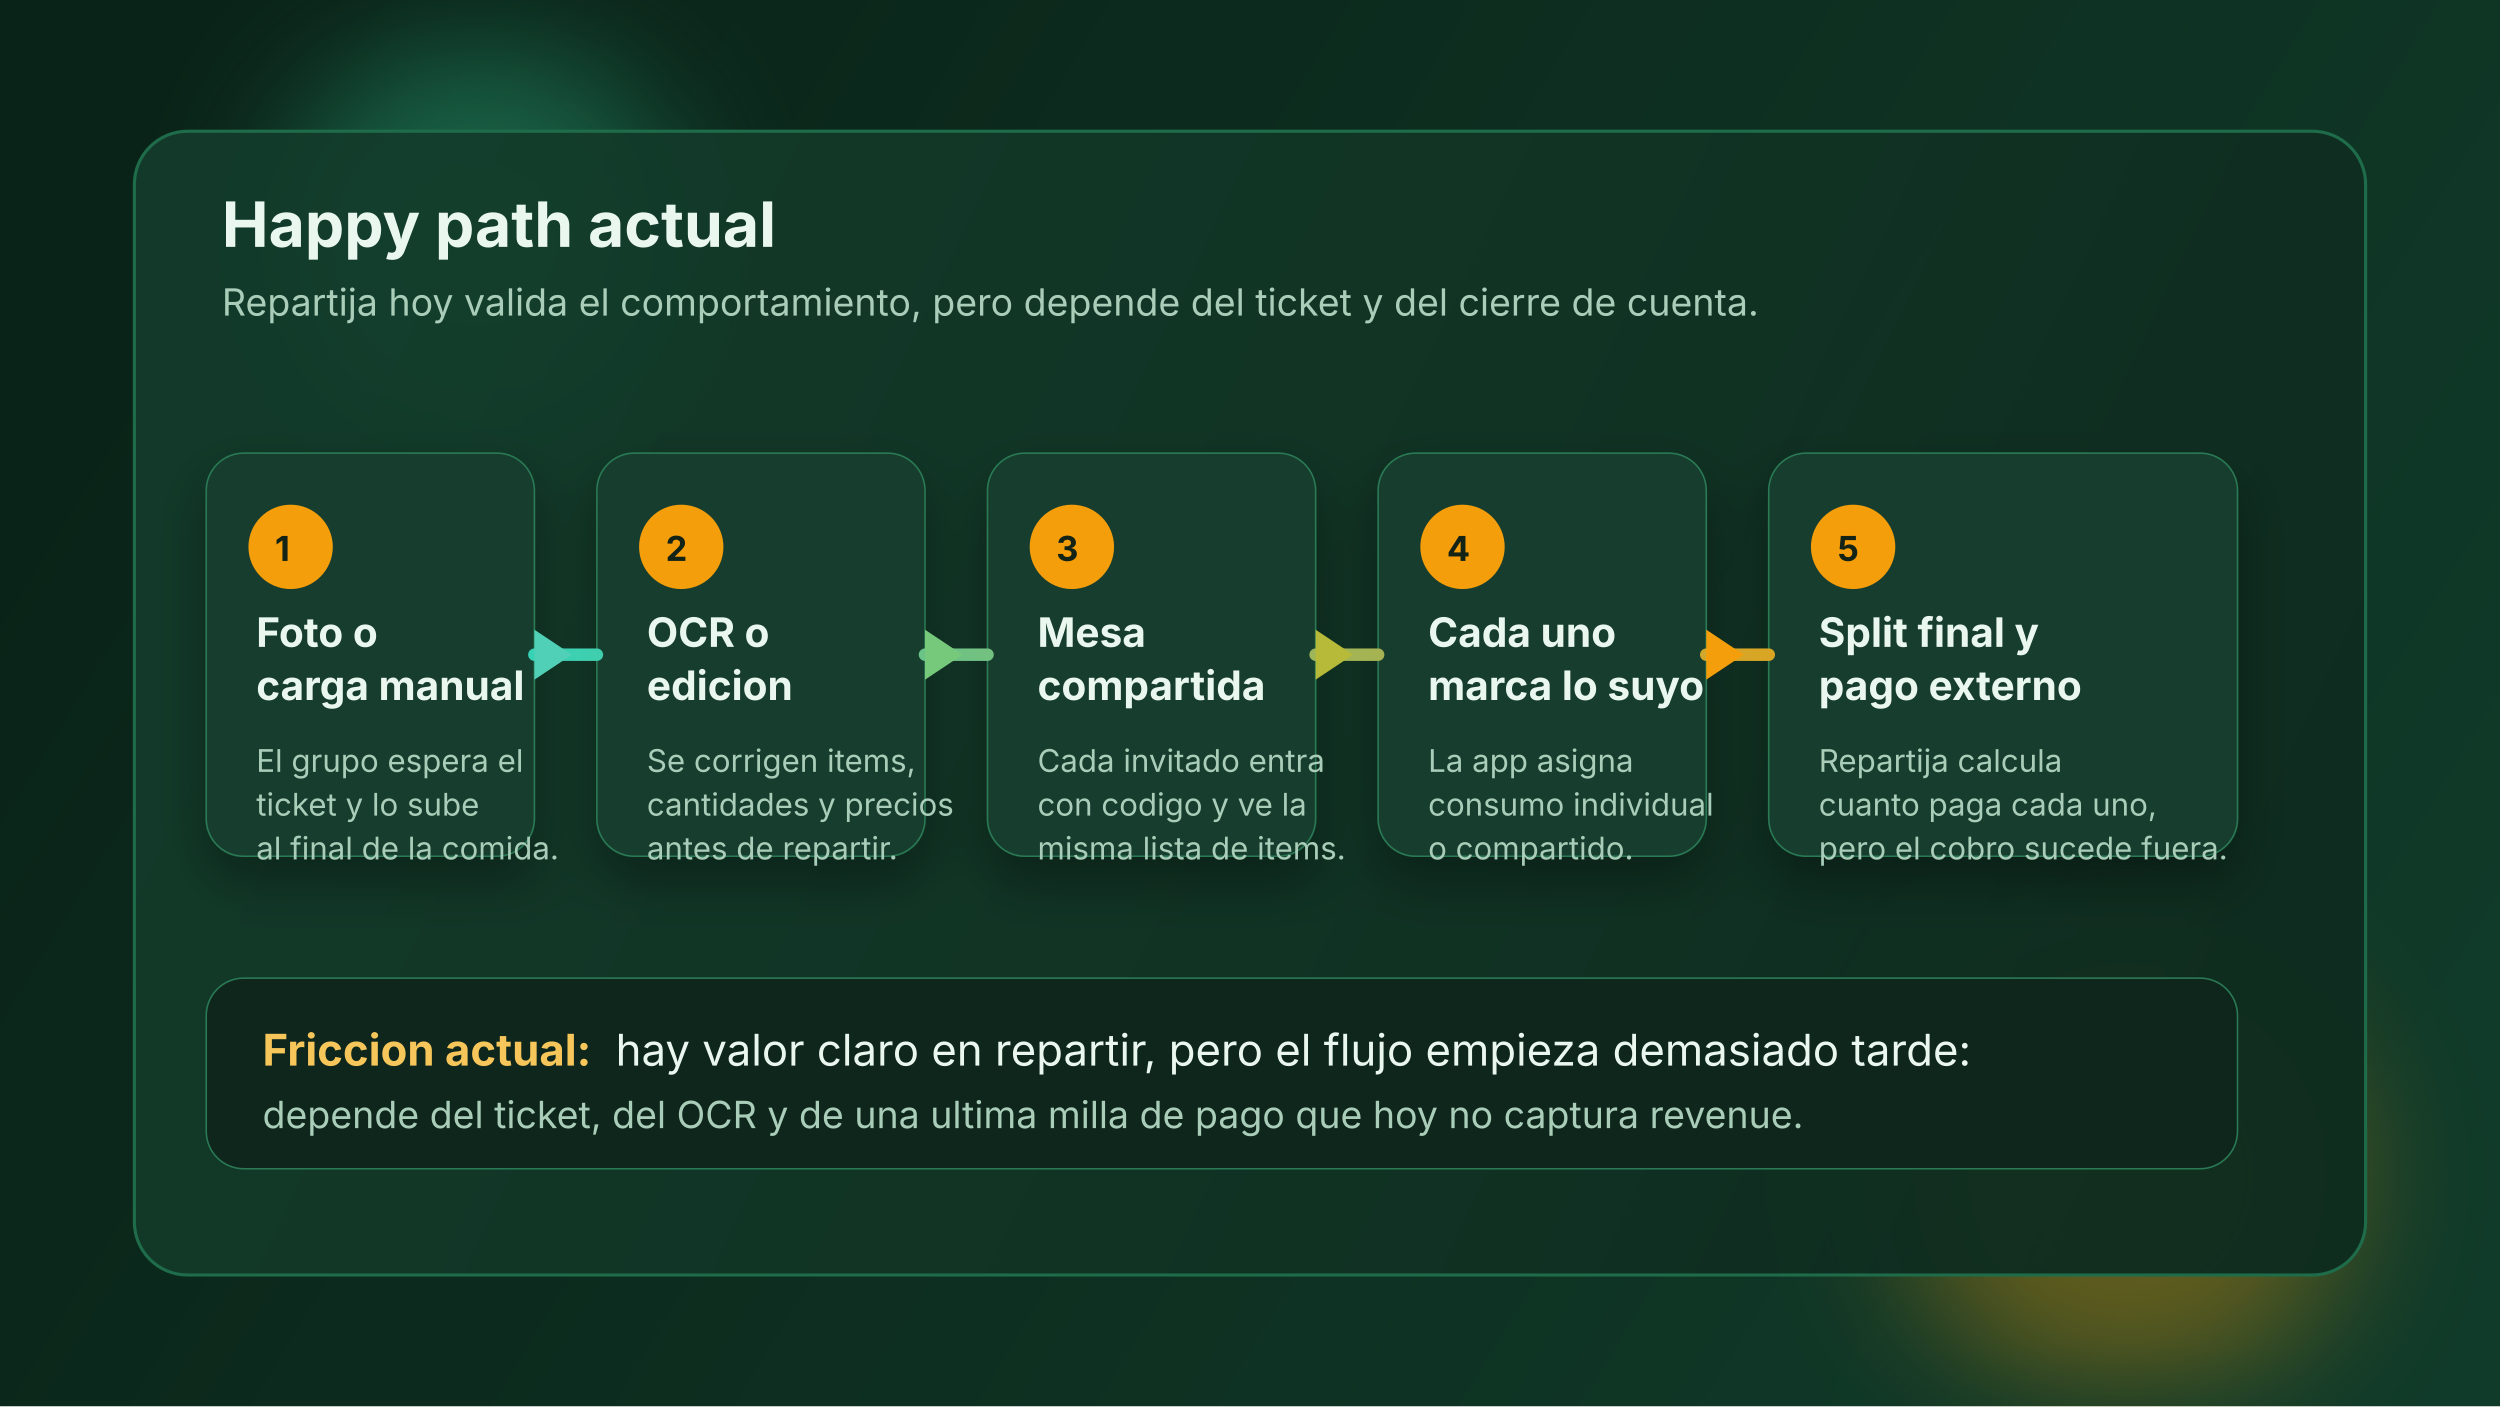
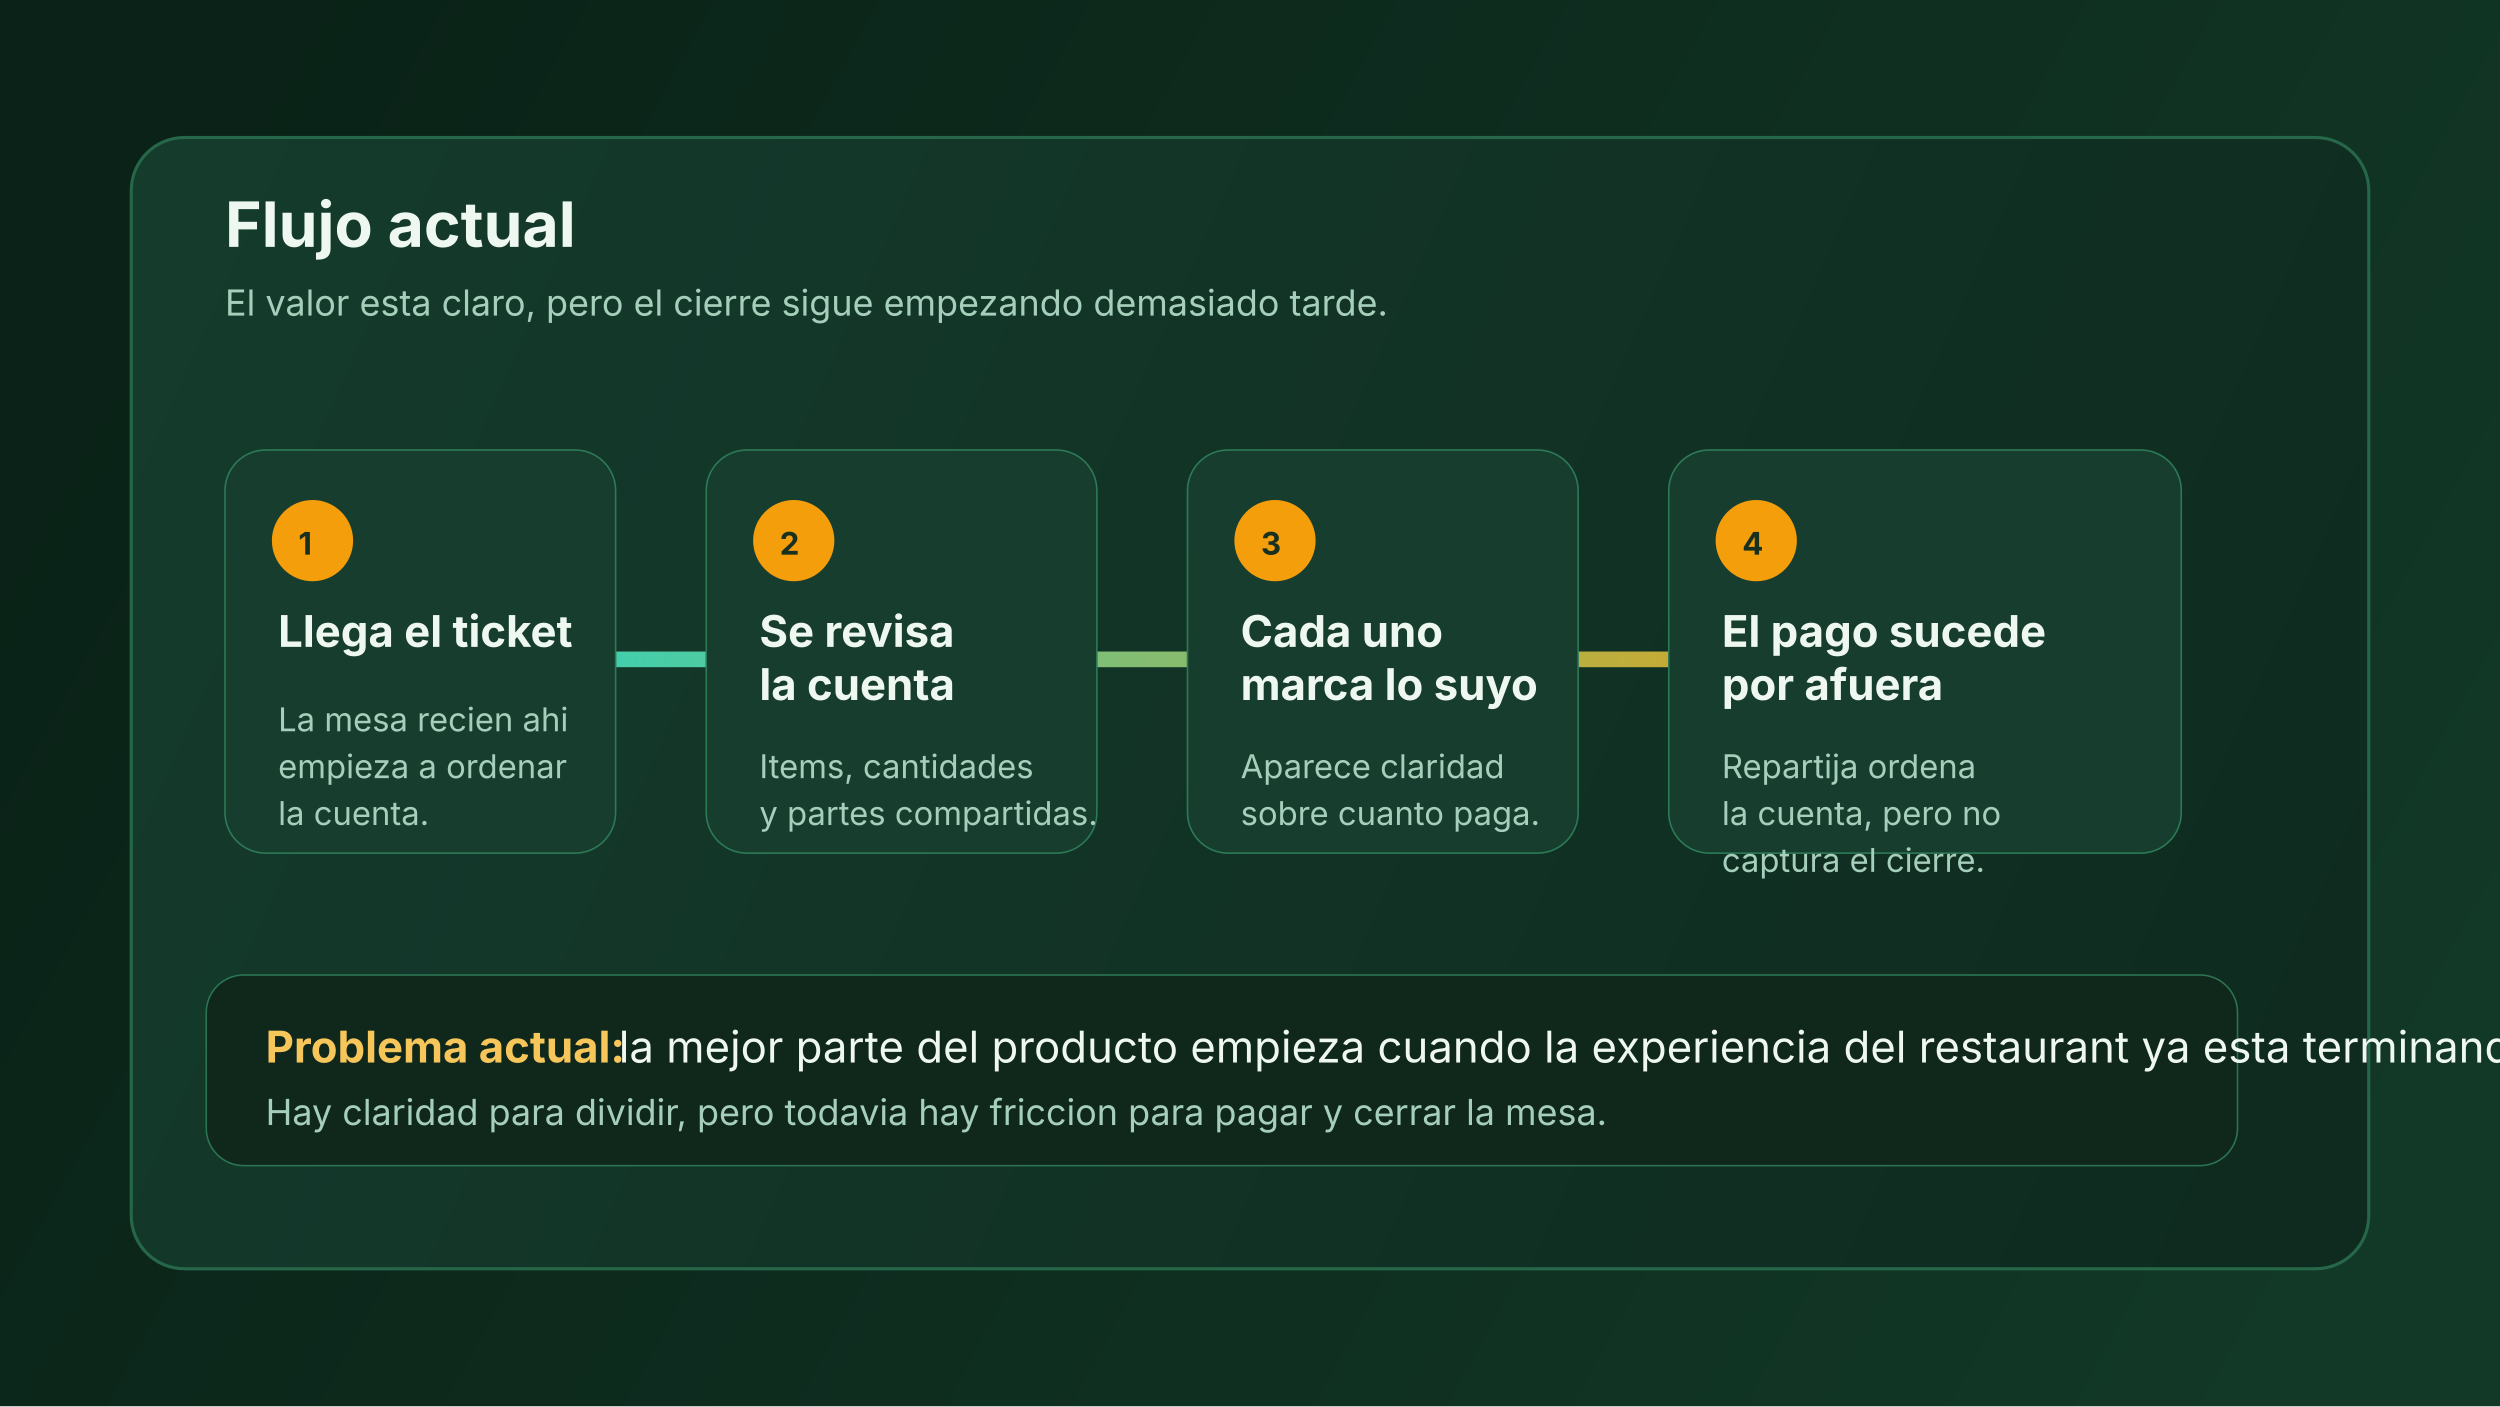
<svg xmlns="http://www.w3.org/2000/svg" width="1600" height="900" viewBox="0 0 1600 900" fill="none">
  <defs>
-     <linearGradient id="bg" x1="164" y1="72" x2="1458" y2="864" gradientUnits="userSpaceOnUse">
-       <stop stop-color="#0A2318" />
-       <stop offset="1" stop-color="#103A29" />
+     <linearGradient id="bg" x1="126" y1="92" x2="1482" y2="838" gradientUnits="userSpaceOnUse">
+       <stop stop-color="#0A2217" />
+       <stop offset="1" stop-color="#123827" />
    </linearGradient>
-     <linearGradient id="panel" x1="236" y1="220" x2="1360" y2="760" gradientUnits="userSpaceOnUse">
-       <stop stop-color="#133B2A" stop-opacity="0.92" />
-       <stop offset="1" stop-color="#0E2C1F" stop-opacity="0.96" />
+     <linearGradient id="panel" x1="140" y1="168" x2="1440" y2="750" gradientUnits="userSpaceOnUse">
+       <stop stop-color="#153C2D" stop-opacity="0.96" />
+       <stop offset="1" stop-color="#0F2B1F" stop-opacity="0.98" />
    </linearGradient>
-     <linearGradient id="accent" x1="293" y1="668" x2="1265" y2="668" gradientUnits="userSpaceOnUse">
+     <linearGradient id="line" x1="280" y1="422" x2="1320" y2="422" gradientUnits="userSpaceOnUse">
      <stop stop-color="#2DD4BF" />
      <stop offset="1" stop-color="#F59E0B" />
    </linearGradient>
-     <filter id="shadow" x="0" y="0" width="1600" height="900" filterUnits="userSpaceOnUse" color-interpolation-filters="sRGB">
-       <feFlood flood-opacity="0" result="BackgroundImageFix" />
-       <feColorMatrix in="SourceAlpha" type="matrix" values="0 0 0 0 0 0 0 0 0 0 0 0 0 0 0 0 0 0 127 0" result="hardAlpha" />
-       <feOffset dy="16" />
-       <feGaussianBlur stdDeviation="16" />
-       <feComposite in2="hardAlpha" operator="out" />
-       <feColorMatrix type="matrix" values="0 0 0 0 0 0 0 0 0 0 0 0 0 0 0 0 0 0 0.32 0" />
-       <feBlend mode="normal" in2="BackgroundImageFix" result="effect1_dropShadow_1_1" />
-       <feBlend mode="normal" in="SourceGraphic" in2="effect1_dropShadow_1_1" result="shape" />
-     </filter>
-     <filter id="soft" x="0" y="0" width="1600" height="900" filterUnits="userSpaceOnUse" color-interpolation-filters="sRGB">
-       <feFlood flood-opacity="0" result="BackgroundImageFix" />
-       <feBlend mode="normal" in="SourceGraphic" in2="BackgroundImageFix" result="shape" />
-       <feGaussianBlur stdDeviation="42" result="effect1_foregroundBlur_1_1" />
-     </filter>
  </defs>
  <rect width="1600" height="900" fill="url(#bg)" />
-   <g filter="url(#soft)" opacity="0.35">
-     <circle cx="305" cy="156" r="128" fill="#34D399" />
-     <circle cx="1360" cy="752" r="144" fill="#F59E0B" />
+   <rect x="84" y="88" width="1432" height="724" rx="34" fill="url(#panel)" stroke="#256748" stroke-width="2" />
+   <text x="144" y="158" fill="#EEF8F1" font-size="40" font-family="Inter, Arial, sans-serif" font-weight="700">
+     Flujo actual
+   </text>
+   <text x="144" y="202" fill="#A6CFBB" font-size="23" font-family="Inter, Arial, sans-serif">
+     El valor esta claro, pero el cierre sigue empezando demasiado tarde.
+   </text>
+   <path d="M260 422H1338" stroke="url(#line)" stroke-width="10" stroke-linecap="round" />
+   <g>
+     <rect x="144" y="288" width="250" height="258" rx="26" fill="#173D2E" stroke="#2D7B56" />
+     <circle cx="200" cy="346" r="26" fill="#F59E0B" />
+     <text x="191" y="355" fill="#17301F" font-size="20" font-family="Inter, Arial, sans-serif" font-weight="700">1</text>
+     <text x="178" y="414" fill="#EEF8F1" font-size="28" font-family="Inter, Arial, sans-serif" font-weight="700">Llega el ticket</text>
+     <text x="178" y="468" fill="#A6CFBB" font-size="21" font-family="Inter, Arial, sans-serif">La mesa recien ahi</text>
+     <text x="178" y="498" fill="#A6CFBB" font-size="21" font-family="Inter, Arial, sans-serif">empieza a ordenar</text>
+     <text x="178" y="528" fill="#A6CFBB" font-size="21" font-family="Inter, Arial, sans-serif">la cuenta.</text>
+     <rect x="452" y="288" width="250" height="258" rx="26" fill="#173D2E" stroke="#2D7B56" />
+     <circle cx="508" cy="346" r="26" fill="#F59E0B" />
+     <text x="499" y="355" fill="#17301F" font-size="20" font-family="Inter, Arial, sans-serif" font-weight="700">2</text>
+     <text x="486" y="414" fill="#EEF8F1" font-size="28" font-family="Inter, Arial, sans-serif" font-weight="700">Se revisa</text>
+     <text x="486" y="448" fill="#EEF8F1" font-size="28" font-family="Inter, Arial, sans-serif" font-weight="700">la cuenta</text>
+     <text x="486" y="498" fill="#A6CFBB" font-size="21" font-family="Inter, Arial, sans-serif">Items, cantidades</text>
+     <text x="486" y="528" fill="#A6CFBB" font-size="21" font-family="Inter, Arial, sans-serif">y partes compartidas.</text>
+     <rect x="760" y="288" width="250" height="258" rx="26" fill="#173D2E" stroke="#2D7B56" />
+     <circle cx="816" cy="346" r="26" fill="#F59E0B" />
+     <text x="807" y="355" fill="#17301F" font-size="20" font-family="Inter, Arial, sans-serif" font-weight="700">3</text>
+     <text x="794" y="414" fill="#EEF8F1" font-size="28" font-family="Inter, Arial, sans-serif" font-weight="700">Cada uno</text>
+     <text x="794" y="448" fill="#EEF8F1" font-size="28" font-family="Inter, Arial, sans-serif" font-weight="700">marca lo suyo</text>
+     <text x="794" y="498" fill="#A6CFBB" font-size="21" font-family="Inter, Arial, sans-serif">Aparece claridad</text>
+     <text x="794" y="528" fill="#A6CFBB" font-size="21" font-family="Inter, Arial, sans-serif">sobre cuanto paga.</text>
+     <rect x="1068" y="288" width="328" height="258" rx="26" fill="#173D2E" stroke="#2D7B56" />
+     <circle cx="1124" cy="346" r="26" fill="#F59E0B" />
+     <text x="1115" y="355" fill="#17301F" font-size="20" font-family="Inter, Arial, sans-serif" font-weight="700">4</text>
+     <text x="1102" y="414" fill="#EEF8F1" font-size="28" font-family="Inter, Arial, sans-serif" font-weight="700">El pago sucede</text>
+     <text x="1102" y="448" fill="#EEF8F1" font-size="28" font-family="Inter, Arial, sans-serif" font-weight="700">por afuera</text>
+     <text x="1102" y="498" fill="#A6CFBB" font-size="21" font-family="Inter, Arial, sans-serif">Repartija ordena</text>
+     <text x="1102" y="528" fill="#A6CFBB" font-size="21" font-family="Inter, Arial, sans-serif">la cuenta, pero no</text>
+     <text x="1102" y="558" fill="#A6CFBB" font-size="21" font-family="Inter, Arial, sans-serif">captura el cierre.</text>
  </g>
-   <rect x="86" y="84" width="1428" height="732" rx="34" fill="url(#panel)" stroke="#1E6C4A" stroke-width="2" />
-   <text x="142" y="158" fill="#EAF7EE" font-size="40" font-family="Inter, Arial, sans-serif" font-weight="700">
-     Happy path actual
+   <rect x="132" y="624" width="1300" height="122" rx="24" fill="#10271C" stroke="#2B7552" />
+   <text x="170" y="680" fill="#F6C65B" font-size="28" font-family="Inter, Arial, sans-serif" font-weight="700">
+     Problema actual:
  </text>
-   <text x="142" y="202" fill="#A9CDB8" font-size="24" font-family="Inter, Arial, sans-serif">
-     Repartija hoy valida el comportamiento, pero depende del ticket y del cierre de cuenta.
+   <text x="396" y="680" fill="#EEF8F1" font-size="28" font-family="Inter, Arial, sans-serif">
+     la mejor parte del producto empieza cuando la experiencia del restaurant ya esta terminando.
  </text>
-   <g filter="url(#shadow)">
-     <rect x="132" y="290" width="210" height="258" rx="24" fill="#163D2D" stroke="#2A7A55" />
-     <circle cx="186" cy="350" r="27" fill="#F59E0B" />
-     <text x="176" y="359" fill="#132316" font-size="22" font-family="Inter, Arial, sans-serif" font-weight="700">1</text>
-     <text x="164" y="414" fill="#EAF7EE" font-size="26" font-family="Inter, Arial, sans-serif" font-weight="700">Foto o</text>
-     <text x="164" y="448" fill="#EAF7EE" font-size="26" font-family="Inter, Arial, sans-serif" font-weight="700">carga manual</text>
-     <text x="164" y="494" fill="#A9CDB8" font-size="20" font-family="Inter, Arial, sans-serif">
-       El grupo espera el
-     </text>
-     <text x="164" y="522" fill="#A9CDB8" font-size="20" font-family="Inter, Arial, sans-serif">
-       ticket y lo sube
-     </text>
-     <text x="164" y="550" fill="#A9CDB8" font-size="20" font-family="Inter, Arial, sans-serif">
-       al final de la comida.
-     </text>
-     <rect x="382" y="290" width="210" height="258" rx="24" fill="#163D2D" stroke="#2A7A55" />
-     <circle cx="436" cy="350" r="27" fill="#F59E0B" />
-     <text x="426" y="359" fill="#132316" font-size="22" font-family="Inter, Arial, sans-serif" font-weight="700">2</text>
-     <text x="414" y="414" fill="#EAF7EE" font-size="26" font-family="Inter, Arial, sans-serif" font-weight="700">OCR o</text>
-     <text x="414" y="448" fill="#EAF7EE" font-size="26" font-family="Inter, Arial, sans-serif" font-weight="700">edicion</text>
-     <text x="414" y="494" fill="#A9CDB8" font-size="20" font-family="Inter, Arial, sans-serif">
-       Se corrigen items,
-     </text>
-     <text x="414" y="522" fill="#A9CDB8" font-size="20" font-family="Inter, Arial, sans-serif">
-       cantidades y precios
-     </text>
-     <text x="414" y="550" fill="#A9CDB8" font-size="20" font-family="Inter, Arial, sans-serif">
-       antes de repartir.
-     </text>
-     <rect x="632" y="290" width="210" height="258" rx="24" fill="#163D2D" stroke="#2A7A55" />
-     <circle cx="686" cy="350" r="27" fill="#F59E0B" />
-     <text x="676" y="359" fill="#132316" font-size="22" font-family="Inter, Arial, sans-serif" font-weight="700">3</text>
-     <text x="664" y="414" fill="#EAF7EE" font-size="26" font-family="Inter, Arial, sans-serif" font-weight="700">Mesa</text>
-     <text x="664" y="448" fill="#EAF7EE" font-size="26" font-family="Inter, Arial, sans-serif" font-weight="700">compartida</text>
-     <text x="664" y="494" fill="#A9CDB8" font-size="20" font-family="Inter, Arial, sans-serif">
-       Cada invitado entra
-     </text>
-     <text x="664" y="522" fill="#A9CDB8" font-size="20" font-family="Inter, Arial, sans-serif">
-       con codigo y ve la
-     </text>
-     <text x="664" y="550" fill="#A9CDB8" font-size="20" font-family="Inter, Arial, sans-serif">
-       misma lista de items.
-     </text>
-     <rect x="882" y="290" width="210" height="258" rx="24" fill="#163D2D" stroke="#2A7A55" />
-     <circle cx="936" cy="350" r="27" fill="#F59E0B" />
-     <text x="926" y="359" fill="#132316" font-size="22" font-family="Inter, Arial, sans-serif" font-weight="700">4</text>
-     <text x="914" y="414" fill="#EAF7EE" font-size="26" font-family="Inter, Arial, sans-serif" font-weight="700">Cada uno</text>
-     <text x="914" y="448" fill="#EAF7EE" font-size="26" font-family="Inter, Arial, sans-serif" font-weight="700">marca lo suyo</text>
-     <text x="914" y="494" fill="#A9CDB8" font-size="20" font-family="Inter, Arial, sans-serif">
-       La app asigna
-     </text>
-     <text x="914" y="522" fill="#A9CDB8" font-size="20" font-family="Inter, Arial, sans-serif">
-       consumo individual
-     </text>
-     <text x="914" y="550" fill="#A9CDB8" font-size="20" font-family="Inter, Arial, sans-serif">
-       o compartido.
-     </text>
-     <rect x="1132" y="290" width="300" height="258" rx="24" fill="#163D2D" stroke="#2A7A55" />
-     <circle cx="1186" cy="350" r="27" fill="#F59E0B" />
-     <text x="1176" y="359" fill="#132316" font-size="22" font-family="Inter, Arial, sans-serif" font-weight="700">5</text>
-     <text x="1164" y="414" fill="#EAF7EE" font-size="26" font-family="Inter, Arial, sans-serif" font-weight="700">Split final y</text>
-     <text x="1164" y="448" fill="#EAF7EE" font-size="26" font-family="Inter, Arial, sans-serif" font-weight="700">pago externo</text>
-     <text x="1164" y="494" fill="#A9CDB8" font-size="20" font-family="Inter, Arial, sans-serif">
-       Repartija calcula
-     </text>
-     <text x="1164" y="522" fill="#A9CDB8" font-size="20" font-family="Inter, Arial, sans-serif">
-       cuanto paga cada uno,
-     </text>
-     <text x="1164" y="550" fill="#A9CDB8" font-size="20" font-family="Inter, Arial, sans-serif">
-       pero el cobro sucede fuera.
-     </text>
-   </g>
-   <path d="M342 419H382" stroke="url(#accent)" stroke-width="8" stroke-linecap="round" />
-   <path d="M592 419H632" stroke="url(#accent)" stroke-width="8" stroke-linecap="round" />
-   <path d="M842 419H882" stroke="url(#accent)" stroke-width="8" stroke-linecap="round" />
-   <path d="M1092 419H1132" stroke="url(#accent)" stroke-width="8" stroke-linecap="round" />
-   <path d="M366 419L342 403V435L366 419Z" fill="#50D0B7" />
-   <path d="M616 419L592 403V435L616 419Z" fill="#76C97A" />
-   <path d="M866 419L842 403V435L866 419Z" fill="#B7BA38" />
-   <path d="M1116 419L1092 403V435L1116 419Z" fill="#F59E0B" />
-   <rect x="132" y="626" width="1300" height="122" rx="24" fill="#0E261B" stroke="#2A7A55" />
-   <text x="168" y="682" fill="#F6C65B" font-size="28" font-family="Inter, Arial, sans-serif" font-weight="700">
-     Friccion actual:
-   </text>
-   <text x="394" y="682" fill="#EAF7EE" font-size="28" font-family="Inter, Arial, sans-serif">
-     hay valor claro en repartir, pero el flujo empieza demasiado tarde:
-   </text>
-   <text x="168" y="722" fill="#A9CDB8" font-size="24" font-family="Inter, Arial, sans-serif">
-     depende del ticket, del OCR y de una ultima milla de pago que hoy no captura revenue.
+   <text x="170" y="720" fill="#A6CFBB" font-size="23" font-family="Inter, Arial, sans-serif">
+     Hay claridad para dividir, pero todavia hay friccion para pagar y cerrar la mesa.
  </text>
</svg>
